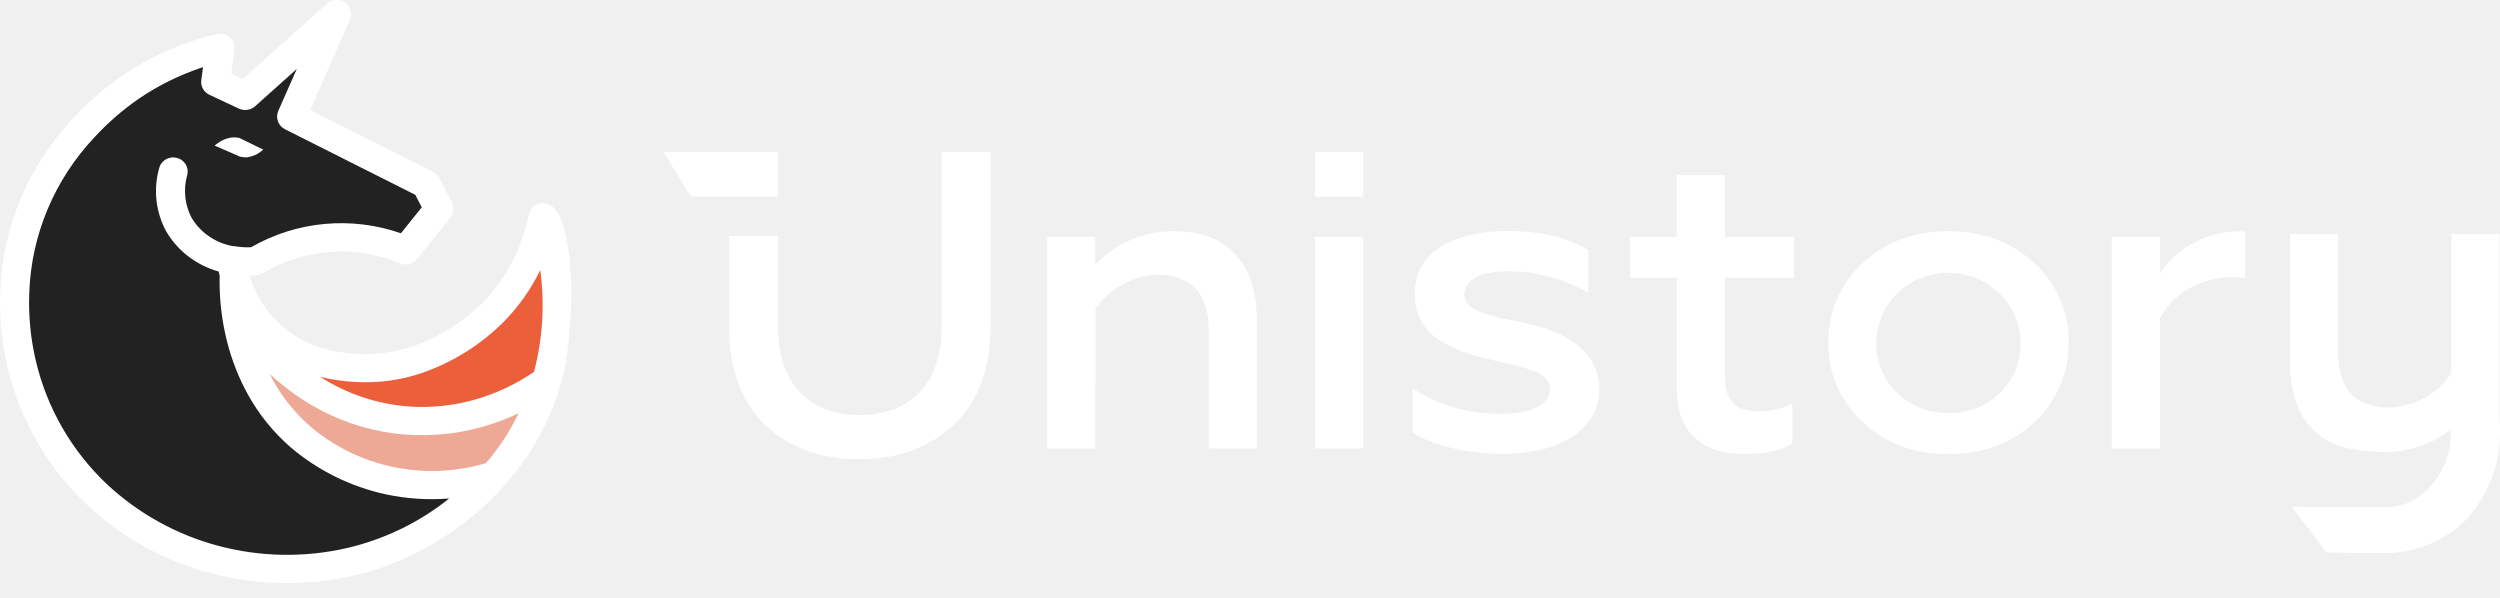
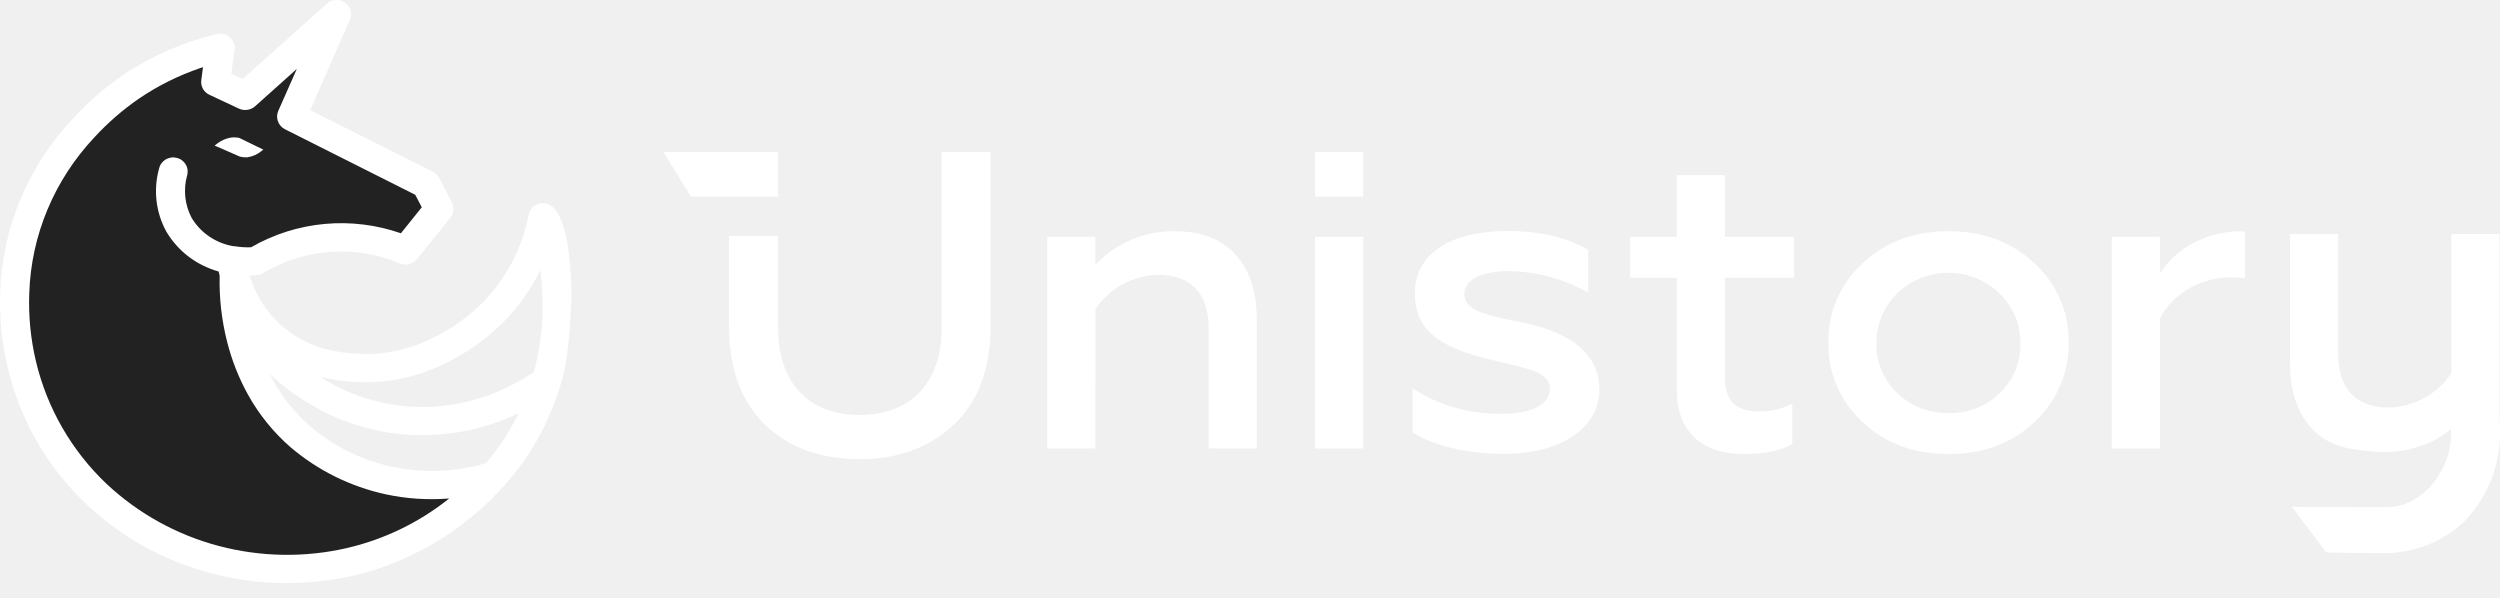
<svg xmlns="http://www.w3.org/2000/svg" width="138" height="33" viewBox="0 0 138 33" fill="none">
  <path d="M60.466 24.754H57.807V13.073H60.466V14.619C61.025 14.017 61.708 13.541 62.469 13.223C63.236 12.902 64.062 12.746 64.893 12.764C67.747 12.764 69.375 14.598 69.375 17.617V24.754H66.72V18.189C66.72 15.906 65.465 15.166 63.888 15.166C63.204 15.193 62.536 15.379 61.939 15.71C61.347 16.037 60.843 16.501 60.471 17.062L60.465 24.754L60.466 24.754ZM72.59 24.754V13.073H75.248V24.754H72.59V24.754ZM72.59 10.851V8.387H75.248V10.852H72.59V10.851ZM77.974 23.875V21.437C79.433 22.384 81.149 22.873 82.895 22.84C84.575 22.84 85.553 22.317 85.553 21.461C85.553 21.009 85.256 20.748 84.814 20.532C84.437 20.39 84.051 20.272 83.659 20.177L82.158 19.819C79.403 19.153 78.1 18.194 78.1 16.179C78.1 14.061 79.993 12.753 83.215 12.753C85.06 12.753 86.561 13.111 87.668 13.802V16.155C86.343 15.4 84.844 14.991 83.315 14.966C81.666 14.966 80.828 15.489 80.828 16.25C80.828 16.702 81.15 16.964 81.593 17.179C81.873 17.298 82.433 17.449 82.749 17.536L84.15 17.821C86.906 18.416 88.284 19.654 88.284 21.51C88.284 23.625 86.169 25.053 83.018 25.053C80.976 25.063 79.032 24.565 77.974 23.874V23.875ZM92.563 15.334H89.981V13.073H92.563V9.67H95.221V13.072H99.033V15.334H95.221V20.829C95.221 22.162 95.835 22.709 97.115 22.709C97.748 22.714 98.373 22.568 98.935 22.281V24.494C98.375 24.873 97.459 25.062 96.255 25.062C93.992 25.062 92.563 23.849 92.563 21.566V15.334ZM102.8 23.281C102.194 22.721 101.713 22.041 101.39 21.287C101.068 20.536 100.911 19.727 100.929 18.912C100.91 18.098 101.067 17.289 101.389 16.54C101.713 15.786 102.193 15.107 102.8 14.548C104.055 13.36 105.632 12.764 107.561 12.764C109.491 12.764 111.057 13.36 112.322 14.548C112.928 15.107 113.408 15.786 113.731 16.54C114.052 17.291 114.207 18.099 114.188 18.912C114.202 19.726 114.043 20.533 113.722 21.282C113.4 22.037 112.923 22.717 112.322 23.281C111.068 24.47 109.494 25.063 107.561 25.063C105.629 25.063 104.052 24.47 102.8 23.281ZM110.404 21.686C110.776 21.322 111.068 20.886 111.262 20.405C111.454 19.927 111.544 19.415 111.524 18.901C111.523 18.394 111.42 17.893 111.22 17.426C111.02 16.96 110.728 16.537 110.36 16.183C109.608 15.46 108.6 15.056 107.55 15.058C106.5 15.056 105.492 15.46 104.74 16.183C104.372 16.537 104.08 16.96 103.88 17.426C103.68 17.893 103.577 18.394 103.576 18.901C103.56 19.414 103.652 19.925 103.846 20.401C104.042 20.88 104.334 21.314 104.705 21.677C105.079 22.043 105.524 22.331 106.013 22.524C106.505 22.718 107.032 22.813 107.561 22.804C108.088 22.816 108.613 22.722 109.101 22.53C109.588 22.339 110.03 22.051 110.401 21.686H110.404ZM116.572 24.754V13.072H119.23V15.095C120.042 13.742 121.812 12.764 123.683 12.764C123.766 12.759 123.849 12.767 123.93 12.788V15.358C123.684 15.328 123.437 15.312 123.19 15.309C121.297 15.309 119.795 16.38 119.23 17.593V24.754H116.572ZM42.949 8.387H36.617L38.138 10.851H42.95V8.387L42.949 8.387ZM51.978 8.387V18.099C51.978 21.217 50.184 22.908 47.452 22.908C44.721 22.908 42.949 21.212 42.949 18.099V13.024H40.243V18C40.243 20.356 40.907 22.163 42.237 23.45C43.568 24.736 45.319 25.345 47.452 25.345C49.587 25.345 51.315 24.709 52.665 23.425C54.015 22.141 54.681 20.332 54.681 18.008V8.387H51.978V8.387ZM138 23.88C138 23.544 137.98 23.205 137.969 22.867V12.918H135.314V20.602C134.942 21.163 134.438 21.628 133.845 21.956C133.247 22.287 132.579 22.473 131.894 22.498C130.317 22.498 129.065 21.761 129.065 19.478V12.919H126.408V20.056C126.408 21.827 126.968 23.19 128.001 24.015C128.931 24.752 130.015 24.828 130.883 24.909C132.019 25.047 133.172 24.865 134.208 24.384C134.595 24.194 134.958 23.959 135.289 23.685V23.847C135.305 24.212 135.269 24.576 135.183 24.931C134.88 26.169 133.878 27.572 132.443 27.911C132.19 27.971 131.93 27.999 131.67 27.994C131.67 27.994 126.909 27.994 126.508 27.973L128.416 30.494C128.816 30.516 131.67 30.532 131.67 30.532C133.234 30.516 134.738 29.938 135.902 28.907C136.893 27.94 137.57 26.704 137.849 25.356C137.951 24.87 138.002 24.376 138 23.88V23.88Z" fill="white" />
-   <path d="M19.577 20.965C20.841 21.048 22.109 20.877 23.305 20.461C24.969 19.875 26.479 18.925 27.724 17.682C28.63 16.761 29.361 15.685 29.881 14.506C30.211 16.536 30.108 18.611 29.578 20.6C28.859 21.094 28.086 21.504 27.273 21.823C25.762 22.421 24.134 22.669 22.512 22.551C20.514 22.393 18.603 21.673 17.003 20.475C17.165 20.532 17.331 20.586 17.498 20.635C18.177 20.819 18.874 20.929 19.577 20.965Z" fill="#EC5F3B" />
-   <path opacity="0.5" d="M26.887 25.667C25.2 26.174 23.407 26.25 21.682 25.89C19.962 25.532 18.362 24.747 17.03 23.608C15.943 22.656 15.088 21.469 14.532 20.139C16.056 21.671 18.675 23.591 22.397 23.874C24.04 23.997 25.691 23.783 27.247 23.247C27.427 23.188 27.603 23.123 27.779 23.055C28.15 22.91 28.511 22.741 28.869 22.564C28.593 23.175 28.271 23.764 27.906 24.326C27.595 24.794 27.255 25.242 26.887 25.667Z" fill="#EC5F3B" />
+   <path d="M19.577 20.965C20.841 21.048 22.109 20.877 23.305 20.461C24.969 19.875 26.479 18.925 27.724 17.682C28.63 16.761 29.361 15.685 29.881 14.506C30.211 16.536 30.108 18.611 29.578 20.6C28.859 21.094 28.086 21.504 27.273 21.823C25.762 22.421 24.134 22.669 22.512 22.551C20.514 22.393 18.603 21.673 17.003 20.475C17.165 20.532 17.331 20.586 17.498 20.635C18.177 20.819 18.874 20.929 19.577 20.965Z" />
+   <path opacity="0.5" d="M26.887 25.667C25.2 26.174 23.407 26.25 21.682 25.89C19.962 25.532 18.362 24.747 17.03 23.608C15.943 22.656 15.088 21.469 14.532 20.139C16.056 21.671 18.675 23.591 22.397 23.874C24.04 23.997 25.691 23.783 27.247 23.247C27.427 23.188 27.603 23.123 27.779 23.055C28.15 22.91 28.511 22.741 28.869 22.564C28.593 23.175 28.271 23.764 27.906 24.326C27.595 24.794 27.255 25.242 26.887 25.667Z" />
  <path fill-rule="evenodd" clip-rule="evenodd" d="M12.039 30.244C14.376 30.866 16.832 30.907 19.189 30.364C21.393 29.85 23.443 28.822 25.167 27.365C23.877 27.509 22.571 27.442 21.304 27.168C19.388 26.749 17.606 25.866 16.117 24.597C15.182 23.783 14.397 22.813 13.797 21.732C13.292 20.817 12.907 19.842 12.653 18.83C12.352 17.645 12.216 16.427 12.246 15.207L12.245 15.203C12.221 15.1 12.196 14.995 12.174 14.894C11.568 14.734 11 14.459 10.501 14.083C10.005 13.71 9.59 13.243 9.278 12.709C8.721 11.678 8.583 10.475 8.894 9.347C8.912 9.257 8.948 9.172 9 9.097C9.053 9.022 9.12 8.958 9.198 8.909C9.277 8.86 9.365 8.828 9.457 8.813C9.549 8.799 9.643 8.803 9.734 8.825C9.824 8.847 9.909 8.886 9.983 8.942C10.057 8.998 10.118 9.068 10.164 9.148C10.209 9.227 10.237 9.315 10.246 9.405C10.255 9.496 10.245 9.587 10.216 9.674C9.998 10.477 10.091 11.332 10.476 12.071C10.729 12.499 11.074 12.867 11.487 13.148C11.902 13.431 12.374 13.621 12.871 13.706C12.895 13.704 12.919 13.704 12.944 13.706C13.259 13.759 13.579 13.778 13.899 13.763C15.138 13.044 16.521 12.604 17.95 12.476C19.381 12.346 20.823 12.53 22.175 13.014L23.425 11.456L23.012 10.665L15.783 7.029C15.631 6.951 15.514 6.82 15.455 6.661C15.397 6.504 15.403 6.33 15.47 6.176L16.713 3.359L14.005 5.784C13.903 5.873 13.777 5.931 13.642 5.951C13.507 5.97 13.37 5.95 13.246 5.893L11.614 5.126C11.482 5.066 11.374 4.966 11.306 4.842C11.237 4.717 11.211 4.575 11.232 4.435L11.35 3.541L11.014 3.65C9.806 4.062 8.66 4.634 7.606 5.35C6.709 5.97 5.884 6.686 5.146 7.485C2.901 9.866 1.608 12.952 1.505 16.182C1.457 17.448 1.581 18.715 1.872 19.949C2.487 22.568 3.86 24.951 5.821 26.806C7.575 28.446 9.711 29.628 12.039 30.244Z" fill="#222222" />
  <path fill-rule="evenodd" clip-rule="evenodd" d="M30.408 11.345C30.261 11.251 30.087 11.206 29.913 11.218C29.739 11.23 29.573 11.297 29.441 11.411C29.309 11.524 29.218 11.678 29.185 11.847L29.184 11.847C28.835 13.672 27.956 15.356 26.656 16.692C25.935 17.414 23.326 19.765 19.676 19.526L19.672 19.525C18.913 19.474 17.189 19.355 15.657 18.076C14.936 17.471 14.371 16.705 14.008 15.84L14.008 15.839C13.92 15.634 13.842 15.424 13.777 15.211C13.907 15.209 14.037 15.202 14.165 15.191C14.291 15.182 14.413 15.143 14.52 15.076C15.646 14.399 16.918 13.998 18.231 13.904C19.545 13.811 20.862 14.028 22.074 14.539L22.075 14.539C22.237 14.606 22.416 14.619 22.585 14.577C22.755 14.534 22.907 14.439 23.018 14.304L24.862 12.012C24.955 11.897 25.013 11.757 25.027 11.609C25.042 11.461 25.013 11.313 24.945 11.181L24.945 11.181L24.242 9.819L24.242 9.819C24.165 9.671 24.043 9.552 23.894 9.477L17.122 6.078L19.318 1.081L19.318 1.08C19.388 0.916 19.398 0.735 19.348 0.565C19.298 0.394 19.19 0.246 19.043 0.144C18.896 0.042 18.719 -0.008 18.54 0.001C18.36 0.01 18.189 0.078 18.053 0.195L13.395 4.362L12.767 4.068L12.944 2.735L12.944 2.735C12.96 2.609 12.945 2.48 12.899 2.362C12.852 2.243 12.778 2.138 12.681 2.055C12.584 1.971 12.468 1.911 12.343 1.881C12.217 1.85 12.087 1.85 11.962 1.881C10.105 2.325 8.344 3.099 6.762 4.163L6.762 4.164C5.771 4.844 4.861 5.634 4.051 6.518C1.564 9.148 0.129 12.559 0.01 16.131C-0.039 17.524 0.1 18.916 0.423 20.272C1.061 23.01 2.454 25.517 4.444 27.514C6.454 29.531 8.979 30.966 11.747 31.666C14.294 32.322 16.963 32.357 19.527 31.768C20.04 31.65 20.547 31.506 21.045 31.337L21.046 31.336C24.372 30.171 27.218 27.982 29.153 25.103L29.154 25.102C30.067 23.706 30.736 22.166 31.13 20.549L31.131 20.548C31.449 19.206 31.545 16.451 31.545 16.451C31.545 16.451 31.603 12.11 30.408 11.345ZM27.806 17.763C28.631 16.925 29.312 15.96 29.823 14.906C30.077 16.784 29.96 18.692 29.477 20.529C28.775 21.007 28.022 21.405 27.23 21.715L27.23 21.715C25.735 22.306 24.125 22.553 22.52 22.435C20.789 22.298 19.124 21.735 17.673 20.8C18.295 20.954 18.93 21.048 19.57 21.081C20.849 21.164 22.132 20.991 23.342 20.571L23.343 20.571C25.023 19.979 26.548 19.02 27.806 17.764L27.806 17.763ZM1.979 19.922C2.59 22.519 3.951 24.882 5.895 26.722C7.635 28.348 9.754 29.521 12.063 30.133C14.383 30.749 16.819 30.79 19.158 30.251C21.221 29.77 23.148 28.835 24.795 27.516C23.617 27.61 22.43 27.532 21.274 27.282L21.274 27.282C19.339 26.858 17.54 25.966 16.036 24.685L16.035 24.684C15.091 23.861 14.297 22.881 13.691 21.788C13.18 20.865 12.792 19.88 12.535 18.858C12.233 17.668 12.095 16.445 12.125 15.219C12.106 15.143 12.088 15.065 12.07 14.987C11.476 14.822 10.918 14.546 10.426 14.176C9.918 13.793 9.492 13.314 9.172 12.767L9.171 12.765L9.17 12.764C8.6 11.708 8.459 10.476 8.776 9.32C8.797 9.216 8.839 9.118 8.9 9.031C8.961 8.943 9.04 8.868 9.131 8.811L9.132 8.811C9.224 8.754 9.327 8.716 9.434 8.699C9.541 8.682 9.65 8.687 9.755 8.713C9.861 8.738 9.96 8.784 10.047 8.849C10.133 8.915 10.206 8.997 10.259 9.091C10.312 9.184 10.345 9.287 10.356 9.394C10.366 9.499 10.355 9.606 10.322 9.707C10.113 10.48 10.202 11.303 10.572 12.015C10.816 12.428 11.149 12.782 11.547 13.052C11.944 13.323 12.396 13.506 12.871 13.589C12.897 13.588 12.923 13.588 12.949 13.591L12.953 13.591L12.957 13.592C13.255 13.642 13.558 13.661 13.86 13.649C15.107 12.93 16.498 12.49 17.934 12.36C19.354 12.232 20.786 12.408 22.131 12.877L23.282 11.442L22.922 10.752L15.725 7.132C15.365 6.948 15.194 6.509 15.358 6.13L15.358 6.129L16.385 3.804L14.076 5.871C13.835 6.082 13.483 6.132 13.192 5.998L13.191 5.998L11.56 5.232L11.56 5.232C11.252 5.091 11.062 4.759 11.112 4.419L11.206 3.708L11.045 3.76C9.848 4.169 8.711 4.736 7.666 5.446C6.776 6.06 5.958 6.771 5.226 7.564L5.225 7.565C2.998 9.925 1.718 12.984 1.615 16.185L1.615 16.186C1.568 17.442 1.69 18.699 1.979 19.922ZM21.706 25.776C20.005 25.423 18.422 24.646 17.106 23.52C16.184 22.713 15.432 21.736 14.89 20.644C16.468 22.099 18.966 23.729 22.388 23.99C24.047 24.113 25.713 23.898 27.285 23.357C27.466 23.297 27.644 23.231 27.821 23.163L27.822 23.162C28.094 23.056 28.362 22.936 28.626 22.811C28.385 23.311 28.112 23.796 27.809 24.263C27.507 24.717 27.177 25.152 26.821 25.566C25.162 26.058 23.401 26.131 21.706 25.776ZM13.626 8.685L13.67 8.682L13.675 8.678C13.934 8.639 14.18 8.534 14.388 8.374L14.536 8.26L13.206 7.612L13.19 7.609C13.042 7.582 12.89 7.578 12.741 7.596L12.738 7.597L12.735 7.597C12.469 7.643 12.217 7.753 12.003 7.916L11.846 8.035L13.242 8.645L13.251 8.647C13.373 8.678 13.5 8.691 13.626 8.685Z" fill="white" />
</svg>
